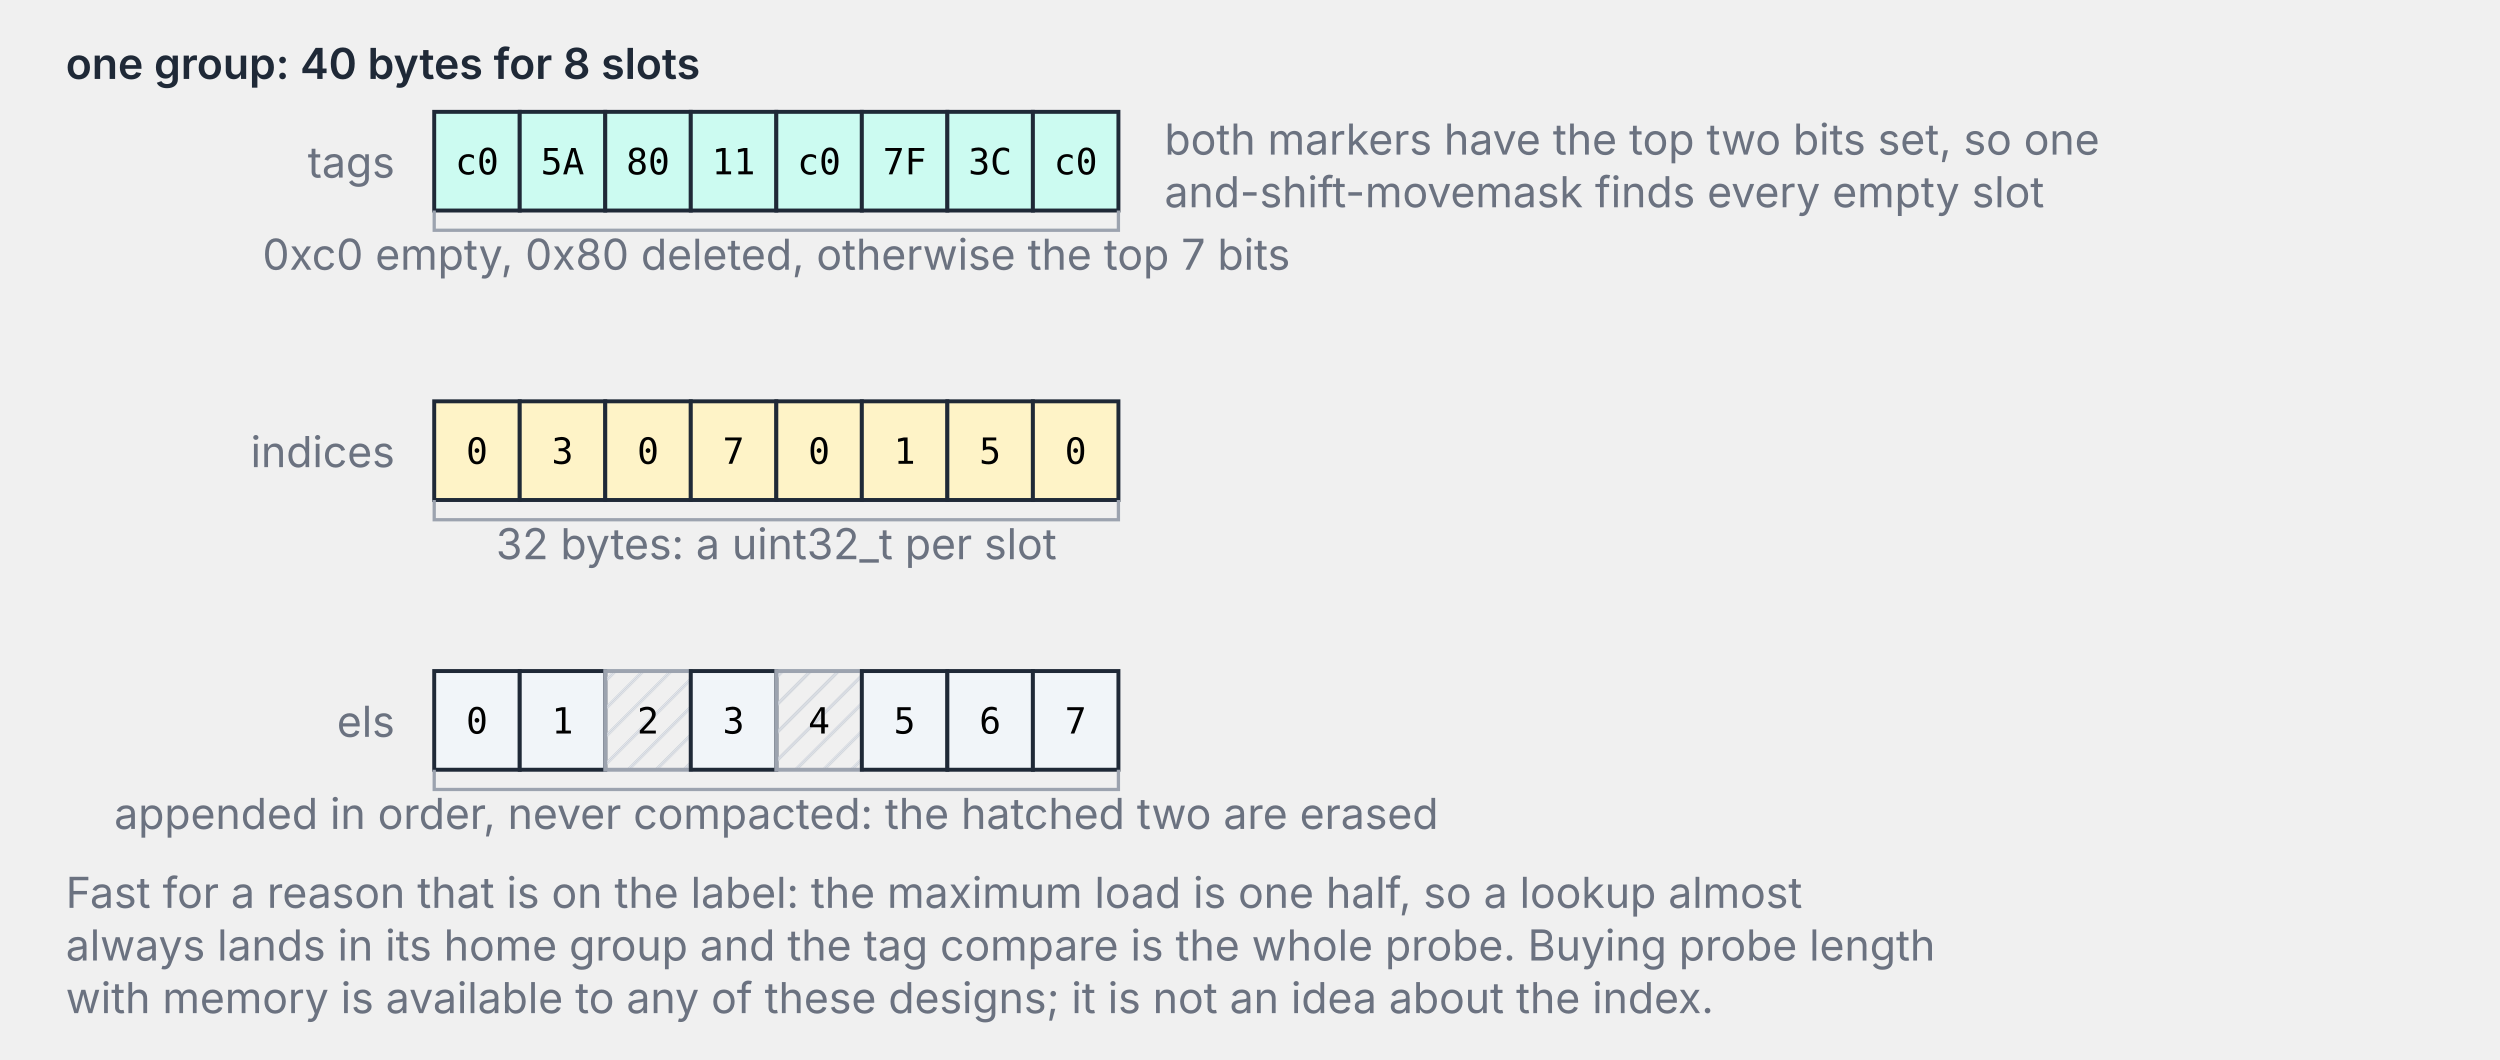
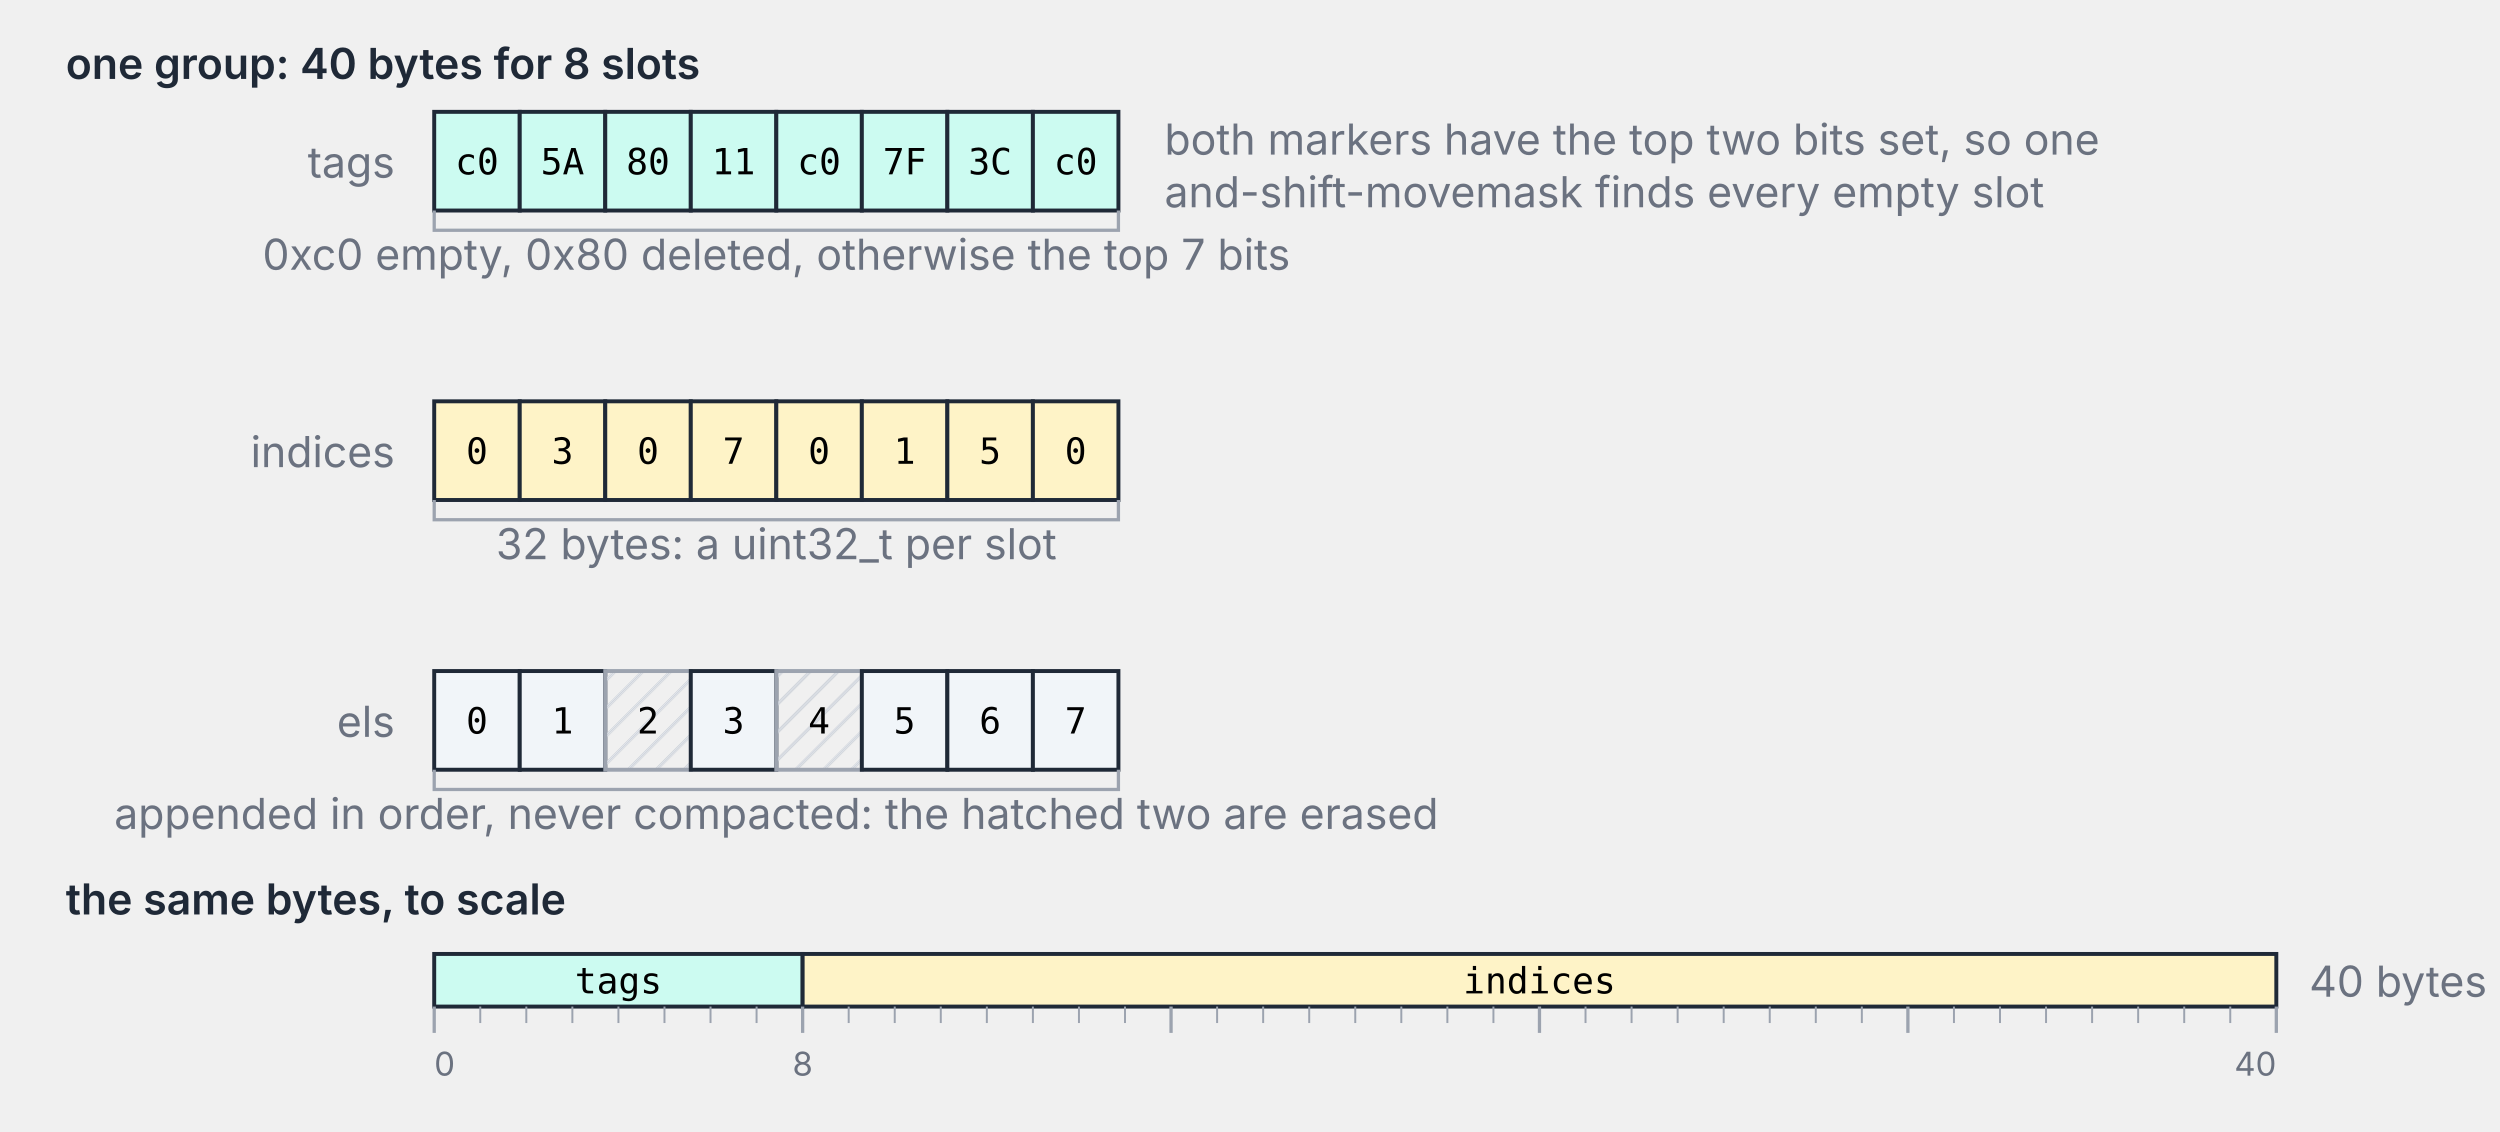
- <svg xmlns="http://www.w3.org/2000/svg" viewBox="0 0 760 322" font-family="Inter, system-ui, sans-serif" font-size="13">
+ <svg xmlns="http://www.w3.org/2000/svg" viewBox="0 0 760 344" font-family="Inter, system-ui, sans-serif" font-size="13">
  <style>
    .mono{font-family:ui-monospace,Menlo,Consolas,monospace;font-size:11px}
    .muted{fill:#6b7280}
    .lbl{fill:#1f2937;font-size:12px}
    .hd{fill:#1f2937;font-weight:600}
    .cell{fill:#fff;stroke:#1f2937;stroke-width:1.2}
    .fp{fill:#ccfbf1}
    .dist{fill:#e0f2fe}
    .idx{fill:#fef3c7}
    .ovf{fill:#ede9fe}
    .payload{fill:#f1f5f9}
    .sent{fill:url(#hatch);stroke:#9ca3af;stroke-width:1.2}
    .arrow{stroke:#0f766e;stroke-width:1.6;fill:none;marker-end:url(#head)}
    .thin{stroke:#9ca3af;stroke-width:1;fill:none}
  </style>
  <defs>
    <pattern id="hatch" width="6" height="6" patternUnits="userSpaceOnUse" patternTransform="rotate(45)">
      <line x1="0" y1="0" x2="0" y2="6" stroke="#d1d5db" stroke-width="2" />
    </pattern>
    <marker id="head" markerWidth="8" markerHeight="8" refX="6" refY="4" orient="auto">
      <path d="M0,0 L8,4 L0,8 z" fill="#0f766e" />
    </marker>
  </defs>
  <text x="20" y="24" class="hd" text-anchor="start">one group: 40 bytes for 8 slots</text>
  <rect x="132" y="34" width="26" height="30" class="cell fp" />
  <text x="145" y="53" class="mono" text-anchor="middle" font-size="11">c0</text>
  <rect x="158" y="34" width="26" height="30" class="cell fp" />
  <text x="171" y="53" class="mono" text-anchor="middle" font-size="11">5A</text>
  <rect x="184" y="34" width="26" height="30" class="cell fp" />
  <text x="197" y="53" class="mono" text-anchor="middle" font-size="11">80</text>
  <rect x="210" y="34" width="26" height="30" class="cell fp" />
  <text x="223" y="53" class="mono" text-anchor="middle" font-size="11">11</text>
  <rect x="236" y="34" width="26" height="30" class="cell fp" />
  <text x="249" y="53" class="mono" text-anchor="middle" font-size="11">c0</text>
  <rect x="262" y="34" width="26" height="30" class="cell fp" />
  <text x="275" y="53" class="mono" text-anchor="middle" font-size="11">7F</text>
  <rect x="288" y="34" width="26" height="30" class="cell fp" />
  <text x="301" y="53" class="mono" text-anchor="middle" font-size="11">3C</text>
  <rect x="314" y="34" width="26" height="30" class="cell fp" />
  <text x="327" y="53" class="mono" text-anchor="middle" font-size="11">c0</text>
  <text x="120" y="54" class="muted" text-anchor="end">tags</text>
  <path d="M132,64 L132,70 L340,70 L340,64" class="thin" />
  <text x="236" y="82" class="muted" text-anchor="middle">0xc0 empty, 0x80 deleted, otherwise the top 7 bits</text>
  <text x="354" y="47" class="muted" text-anchor="start">both markers have the top two bits set, so one</text>
  <text x="354" y="63" class="muted" text-anchor="start">and-shift-movemask finds every empty slot</text>
  <rect x="132" y="122" width="26" height="30" class="cell idx" />
  <text x="145" y="141" class="mono" text-anchor="middle" font-size="11">0</text>
  <rect x="158" y="122" width="26" height="30" class="cell idx" />
  <text x="171" y="141" class="mono" text-anchor="middle" font-size="11">3</text>
  <rect x="184" y="122" width="26" height="30" class="cell idx" />
  <text x="197" y="141" class="mono" text-anchor="middle" font-size="11">0</text>
  <rect x="210" y="122" width="26" height="30" class="cell idx" />
  <text x="223" y="141" class="mono" text-anchor="middle" font-size="11">7</text>
  <rect x="236" y="122" width="26" height="30" class="cell idx" />
  <text x="249" y="141" class="mono" text-anchor="middle" font-size="11">0</text>
  <rect x="262" y="122" width="26" height="30" class="cell idx" />
  <text x="275" y="141" class="mono" text-anchor="middle" font-size="11">1</text>
  <rect x="288" y="122" width="26" height="30" class="cell idx" />
  <text x="301" y="141" class="mono" text-anchor="middle" font-size="11">5</text>
  <rect x="314" y="122" width="26" height="30" class="cell idx" />
  <text x="327" y="141" class="mono" text-anchor="middle" font-size="11">0</text>
  <text x="120" y="142" class="muted" text-anchor="end">indices</text>
  <path d="M132,152 L132,158 L340,158 L340,152" class="thin" />
  <text x="236" y="170" class="muted" text-anchor="middle">32 bytes: a uint32_t per slot</text>
  <rect x="132" y="204" width="26" height="30" class="cell payload" />
  <text x="145" y="223" class="mono" text-anchor="middle" font-size="11">0</text>
  <rect x="158" y="204" width="26" height="30" class="cell payload" />
  <text x="171" y="223" class="mono" text-anchor="middle" font-size="11">1</text>
  <rect x="184" y="204" width="26" height="30" class="cell sent" />
  <text x="197" y="223" class="mono" text-anchor="middle" font-size="11">2</text>
  <rect x="210" y="204" width="26" height="30" class="cell payload" />
  <text x="223" y="223" class="mono" text-anchor="middle" font-size="11">3</text>
  <rect x="236" y="204" width="26" height="30" class="cell sent" />
  <text x="249" y="223" class="mono" text-anchor="middle" font-size="11">4</text>
  <rect x="262" y="204" width="26" height="30" class="cell payload" />
  <text x="275" y="223" class="mono" text-anchor="middle" font-size="11">5</text>
  <rect x="288" y="204" width="26" height="30" class="cell payload" />
  <text x="301" y="223" class="mono" text-anchor="middle" font-size="11">6</text>
  <rect x="314" y="204" width="26" height="30" class="cell payload" />
  <text x="327" y="223" class="mono" text-anchor="middle" font-size="11">7</text>
  <text x="120" y="224" class="muted" text-anchor="end">els</text>
  <path d="M132,234 L132,240 L340,240 L340,234" class="thin" />
  <text x="236" y="252" class="muted" text-anchor="middle">appended in order, never compacted: the hatched two are erased</text>
-   <text x="20" y="276" class="muted" text-anchor="start">Fast for a reason that is on the label: the maximum load is one half, so a lookup almost</text>
-   <text x="20" y="292" class="muted" text-anchor="start">always lands in its home group and the tag compare is the whole probe. Buying probe length</text>
-   <text x="20" y="308" class="muted" text-anchor="start">with memory is available to any of these designs; it is not an idea about the index.</text>
+   <text x="20" y="278" class="hd" text-anchor="start">the same bytes, to scale</text>
+   <rect x="132.0" y="290" width="112.0" height="16" class="cell fp" />
+   <text x="188.0" y="302" class="mono" text-anchor="middle" font-size="9">tags</text>
+   <rect x="244.0" y="290" width="448.0" height="16" class="cell idx" />
+   <text x="468.0" y="302" class="mono" text-anchor="middle" font-size="9">indices</text>
+   <line x1="132.0" y1="306" x2="132.0" y2="314" stroke="#9ca3af" stroke-width="1" />
+   <line x1="146.0" y1="306" x2="146.0" y2="311" stroke="#9ca3af" stroke-width="0.6" />
+   <line x1="160.0" y1="306" x2="160.0" y2="311" stroke="#9ca3af" stroke-width="0.6" />
+   <line x1="174.0" y1="306" x2="174.0" y2="311" stroke="#9ca3af" stroke-width="0.6" />
+   <line x1="188.0" y1="306" x2="188.0" y2="311" stroke="#9ca3af" stroke-width="0.6" />
+   <line x1="202.0" y1="306" x2="202.0" y2="311" stroke="#9ca3af" stroke-width="0.6" />
+   <line x1="216.0" y1="306" x2="216.0" y2="311" stroke="#9ca3af" stroke-width="0.6" />
+   <line x1="230.0" y1="306" x2="230.0" y2="311" stroke="#9ca3af" stroke-width="0.6" />
+   <line x1="244.0" y1="306" x2="244.0" y2="314" stroke="#9ca3af" stroke-width="1" />
+   <line x1="258.0" y1="306" x2="258.0" y2="311" stroke="#9ca3af" stroke-width="0.6" />
+   <line x1="272.0" y1="306" x2="272.0" y2="311" stroke="#9ca3af" stroke-width="0.6" />
+   <line x1="286.0" y1="306" x2="286.0" y2="311" stroke="#9ca3af" stroke-width="0.6" />
+   <line x1="300.0" y1="306" x2="300.0" y2="311" stroke="#9ca3af" stroke-width="0.6" />
+   <line x1="314.0" y1="306" x2="314.0" y2="311" stroke="#9ca3af" stroke-width="0.6" />
+   <line x1="328.0" y1="306" x2="328.0" y2="311" stroke="#9ca3af" stroke-width="0.6" />
+   <line x1="342.0" y1="306" x2="342.0" y2="311" stroke="#9ca3af" stroke-width="0.6" />
+   <line x1="356.0" y1="306" x2="356.0" y2="314" stroke="#9ca3af" stroke-width="1" />
+   <line x1="370.0" y1="306" x2="370.0" y2="311" stroke="#9ca3af" stroke-width="0.6" />
+   <line x1="384.0" y1="306" x2="384.0" y2="311" stroke="#9ca3af" stroke-width="0.6" />
+   <line x1="398.0" y1="306" x2="398.0" y2="311" stroke="#9ca3af" stroke-width="0.6" />
+   <line x1="412.0" y1="306" x2="412.0" y2="311" stroke="#9ca3af" stroke-width="0.6" />
+   <line x1="426.0" y1="306" x2="426.0" y2="311" stroke="#9ca3af" stroke-width="0.6" />
+   <line x1="440.0" y1="306" x2="440.0" y2="311" stroke="#9ca3af" stroke-width="0.6" />
+   <line x1="454.0" y1="306" x2="454.0" y2="311" stroke="#9ca3af" stroke-width="0.6" />
+   <line x1="468.0" y1="306" x2="468.0" y2="314" stroke="#9ca3af" stroke-width="1" />
+   <line x1="482.0" y1="306" x2="482.0" y2="311" stroke="#9ca3af" stroke-width="0.6" />
+   <line x1="496.0" y1="306" x2="496.0" y2="311" stroke="#9ca3af" stroke-width="0.6" />
+   <line x1="510.0" y1="306" x2="510.0" y2="311" stroke="#9ca3af" stroke-width="0.6" />
+   <line x1="524.0" y1="306" x2="524.0" y2="311" stroke="#9ca3af" stroke-width="0.6" />
+   <line x1="538.0" y1="306" x2="538.0" y2="311" stroke="#9ca3af" stroke-width="0.6" />
+   <line x1="552.0" y1="306" x2="552.0" y2="311" stroke="#9ca3af" stroke-width="0.6" />
+   <line x1="566.0" y1="306" x2="566.0" y2="311" stroke="#9ca3af" stroke-width="0.6" />
+   <line x1="580.0" y1="306" x2="580.0" y2="314" stroke="#9ca3af" stroke-width="1" />
+   <line x1="594.0" y1="306" x2="594.0" y2="311" stroke="#9ca3af" stroke-width="0.6" />
+   <line x1="608.0" y1="306" x2="608.0" y2="311" stroke="#9ca3af" stroke-width="0.6" />
+   <line x1="622.0" y1="306" x2="622.0" y2="311" stroke="#9ca3af" stroke-width="0.6" />
+   <line x1="636.0" y1="306" x2="636.0" y2="311" stroke="#9ca3af" stroke-width="0.6" />
+   <line x1="650.0" y1="306" x2="650.0" y2="311" stroke="#9ca3af" stroke-width="0.6" />
+   <line x1="664.0" y1="306" x2="664.0" y2="311" stroke="#9ca3af" stroke-width="0.6" />
+   <line x1="678.0" y1="306" x2="678.0" y2="311" stroke="#9ca3af" stroke-width="0.6" />
+   <line x1="692.0" y1="306" x2="692.0" y2="314" stroke="#9ca3af" stroke-width="1" />
+   <text x="132.0" y="327" class="muted" text-anchor="start" font-size="10">0</text>
+   <text x="244.0" y="327" class="muted" text-anchor="middle" font-size="10">8</text>
+   <text x="692.0" y="327" class="muted" text-anchor="end" font-size="10">40</text>
+   <text x="702" y="303" class="muted" text-anchor="start">40 bytes</text>
</svg>
